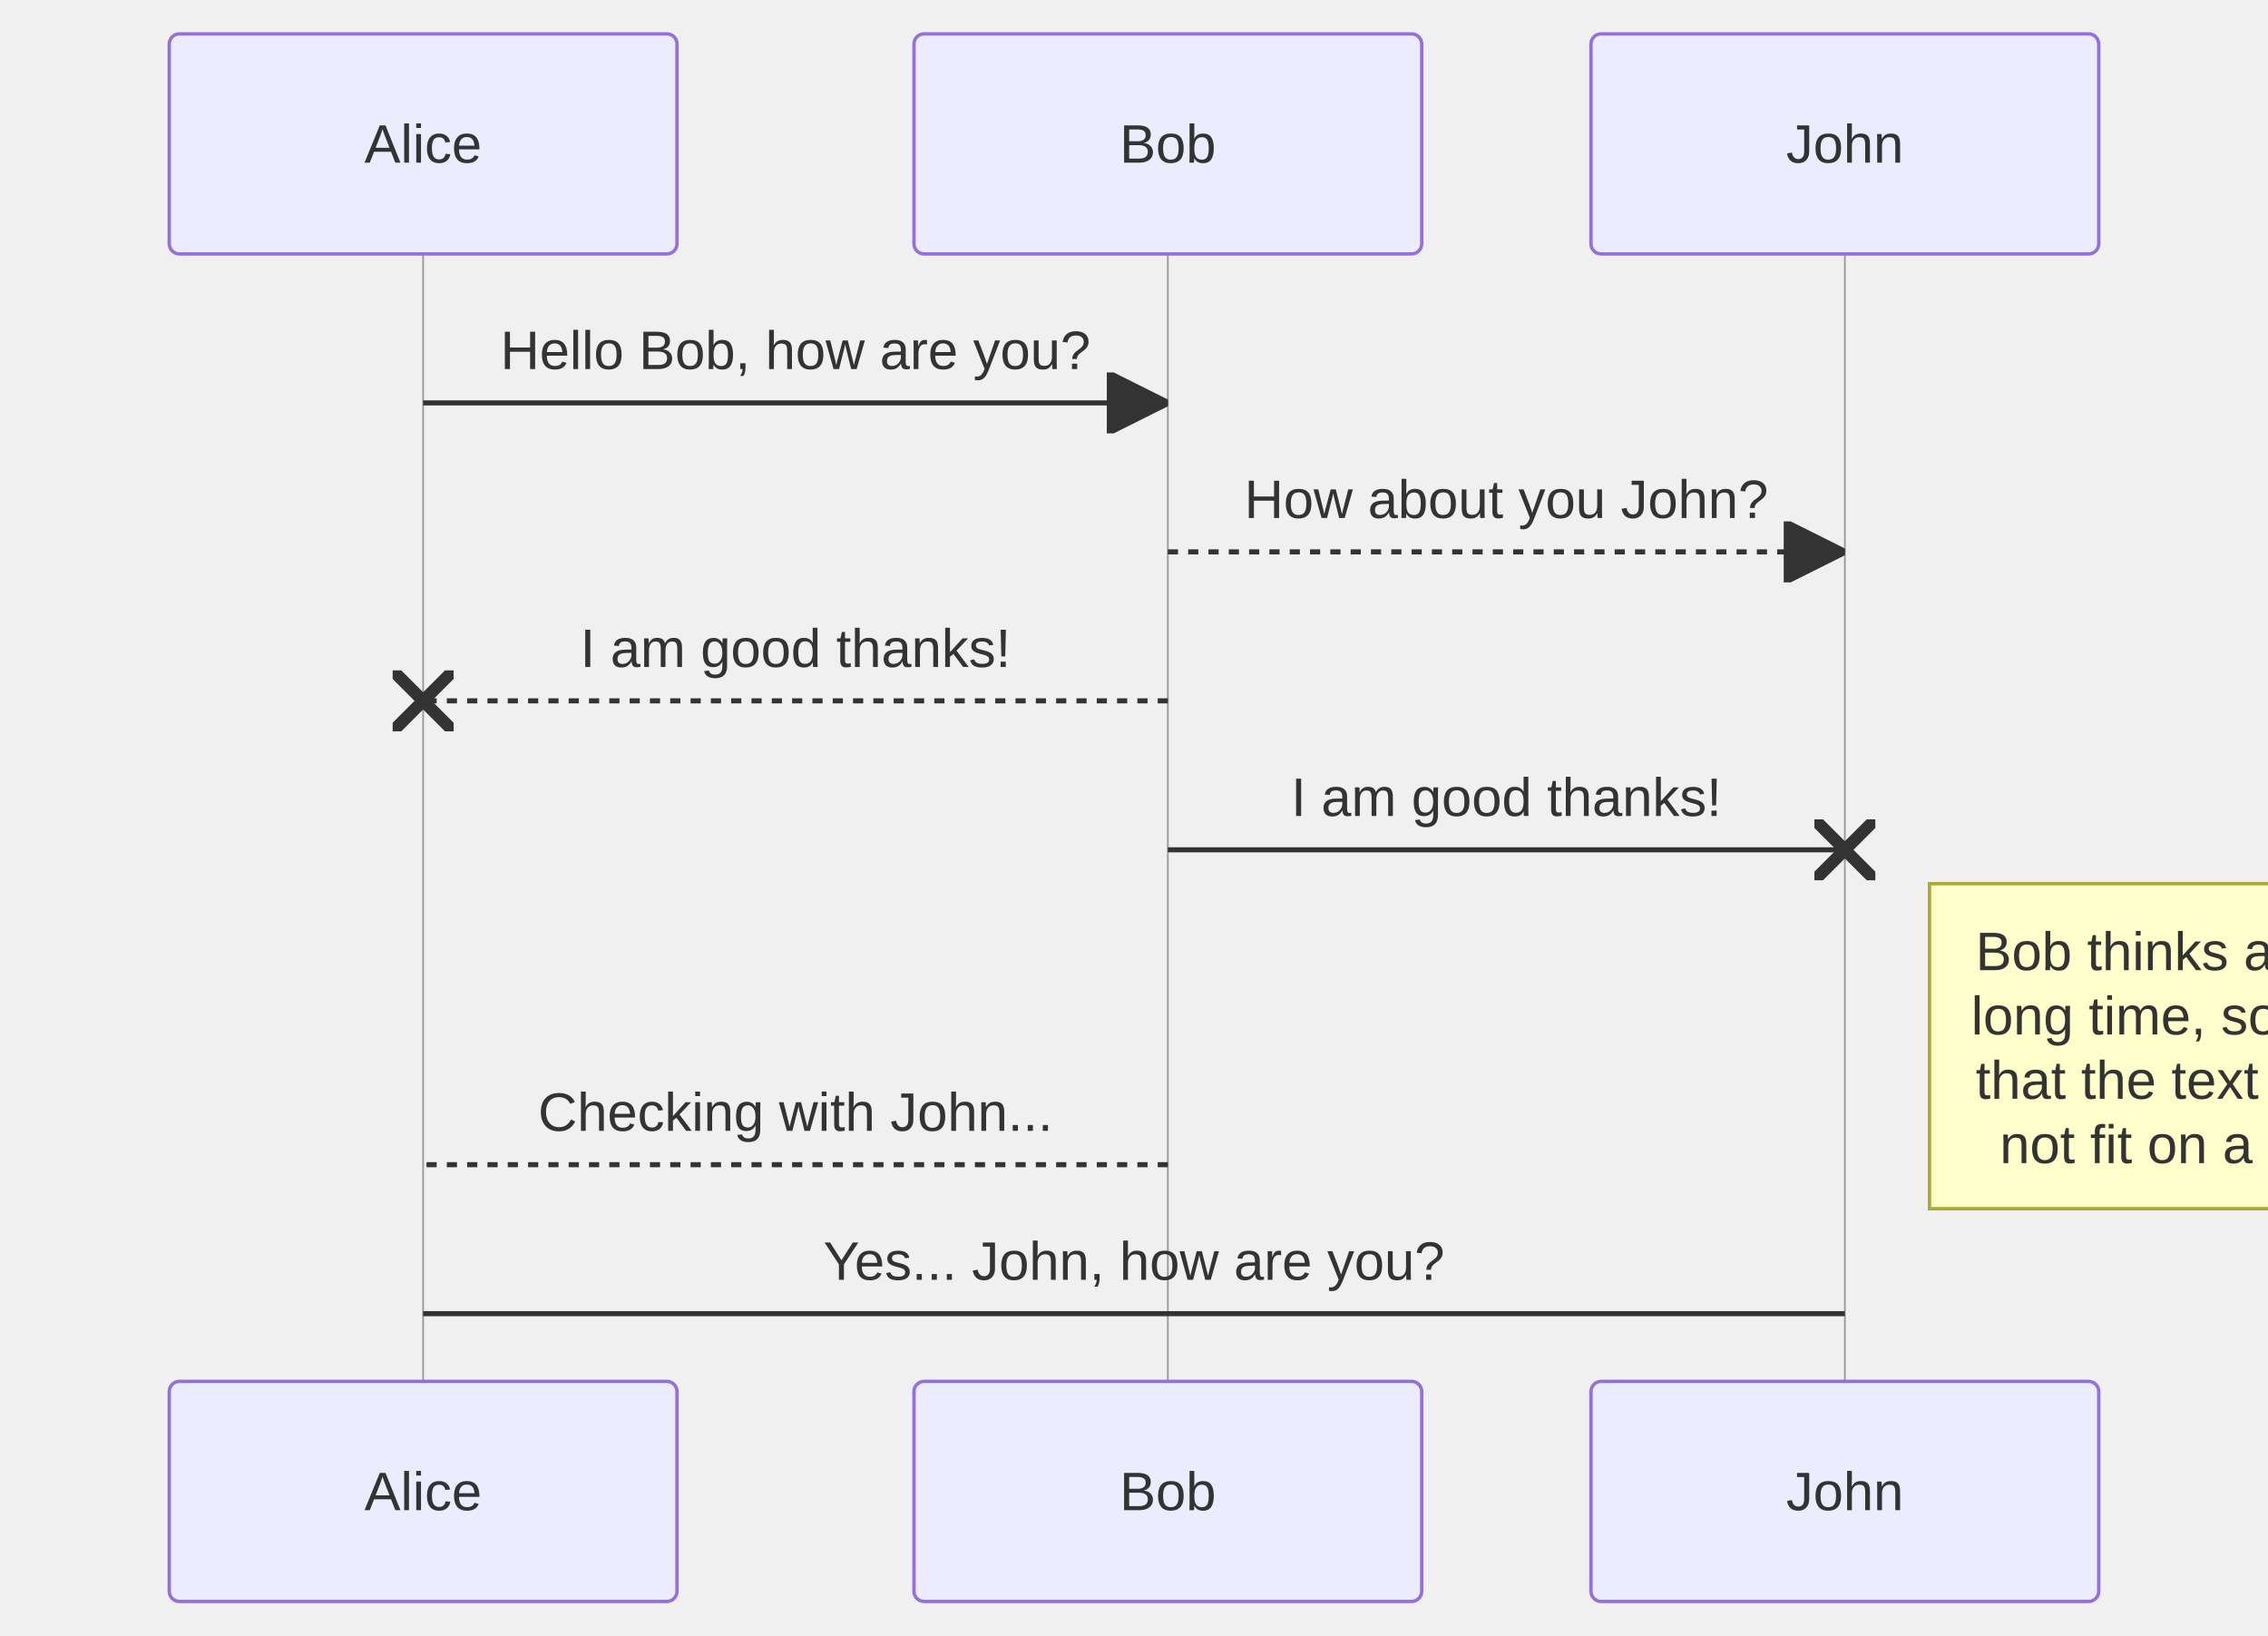
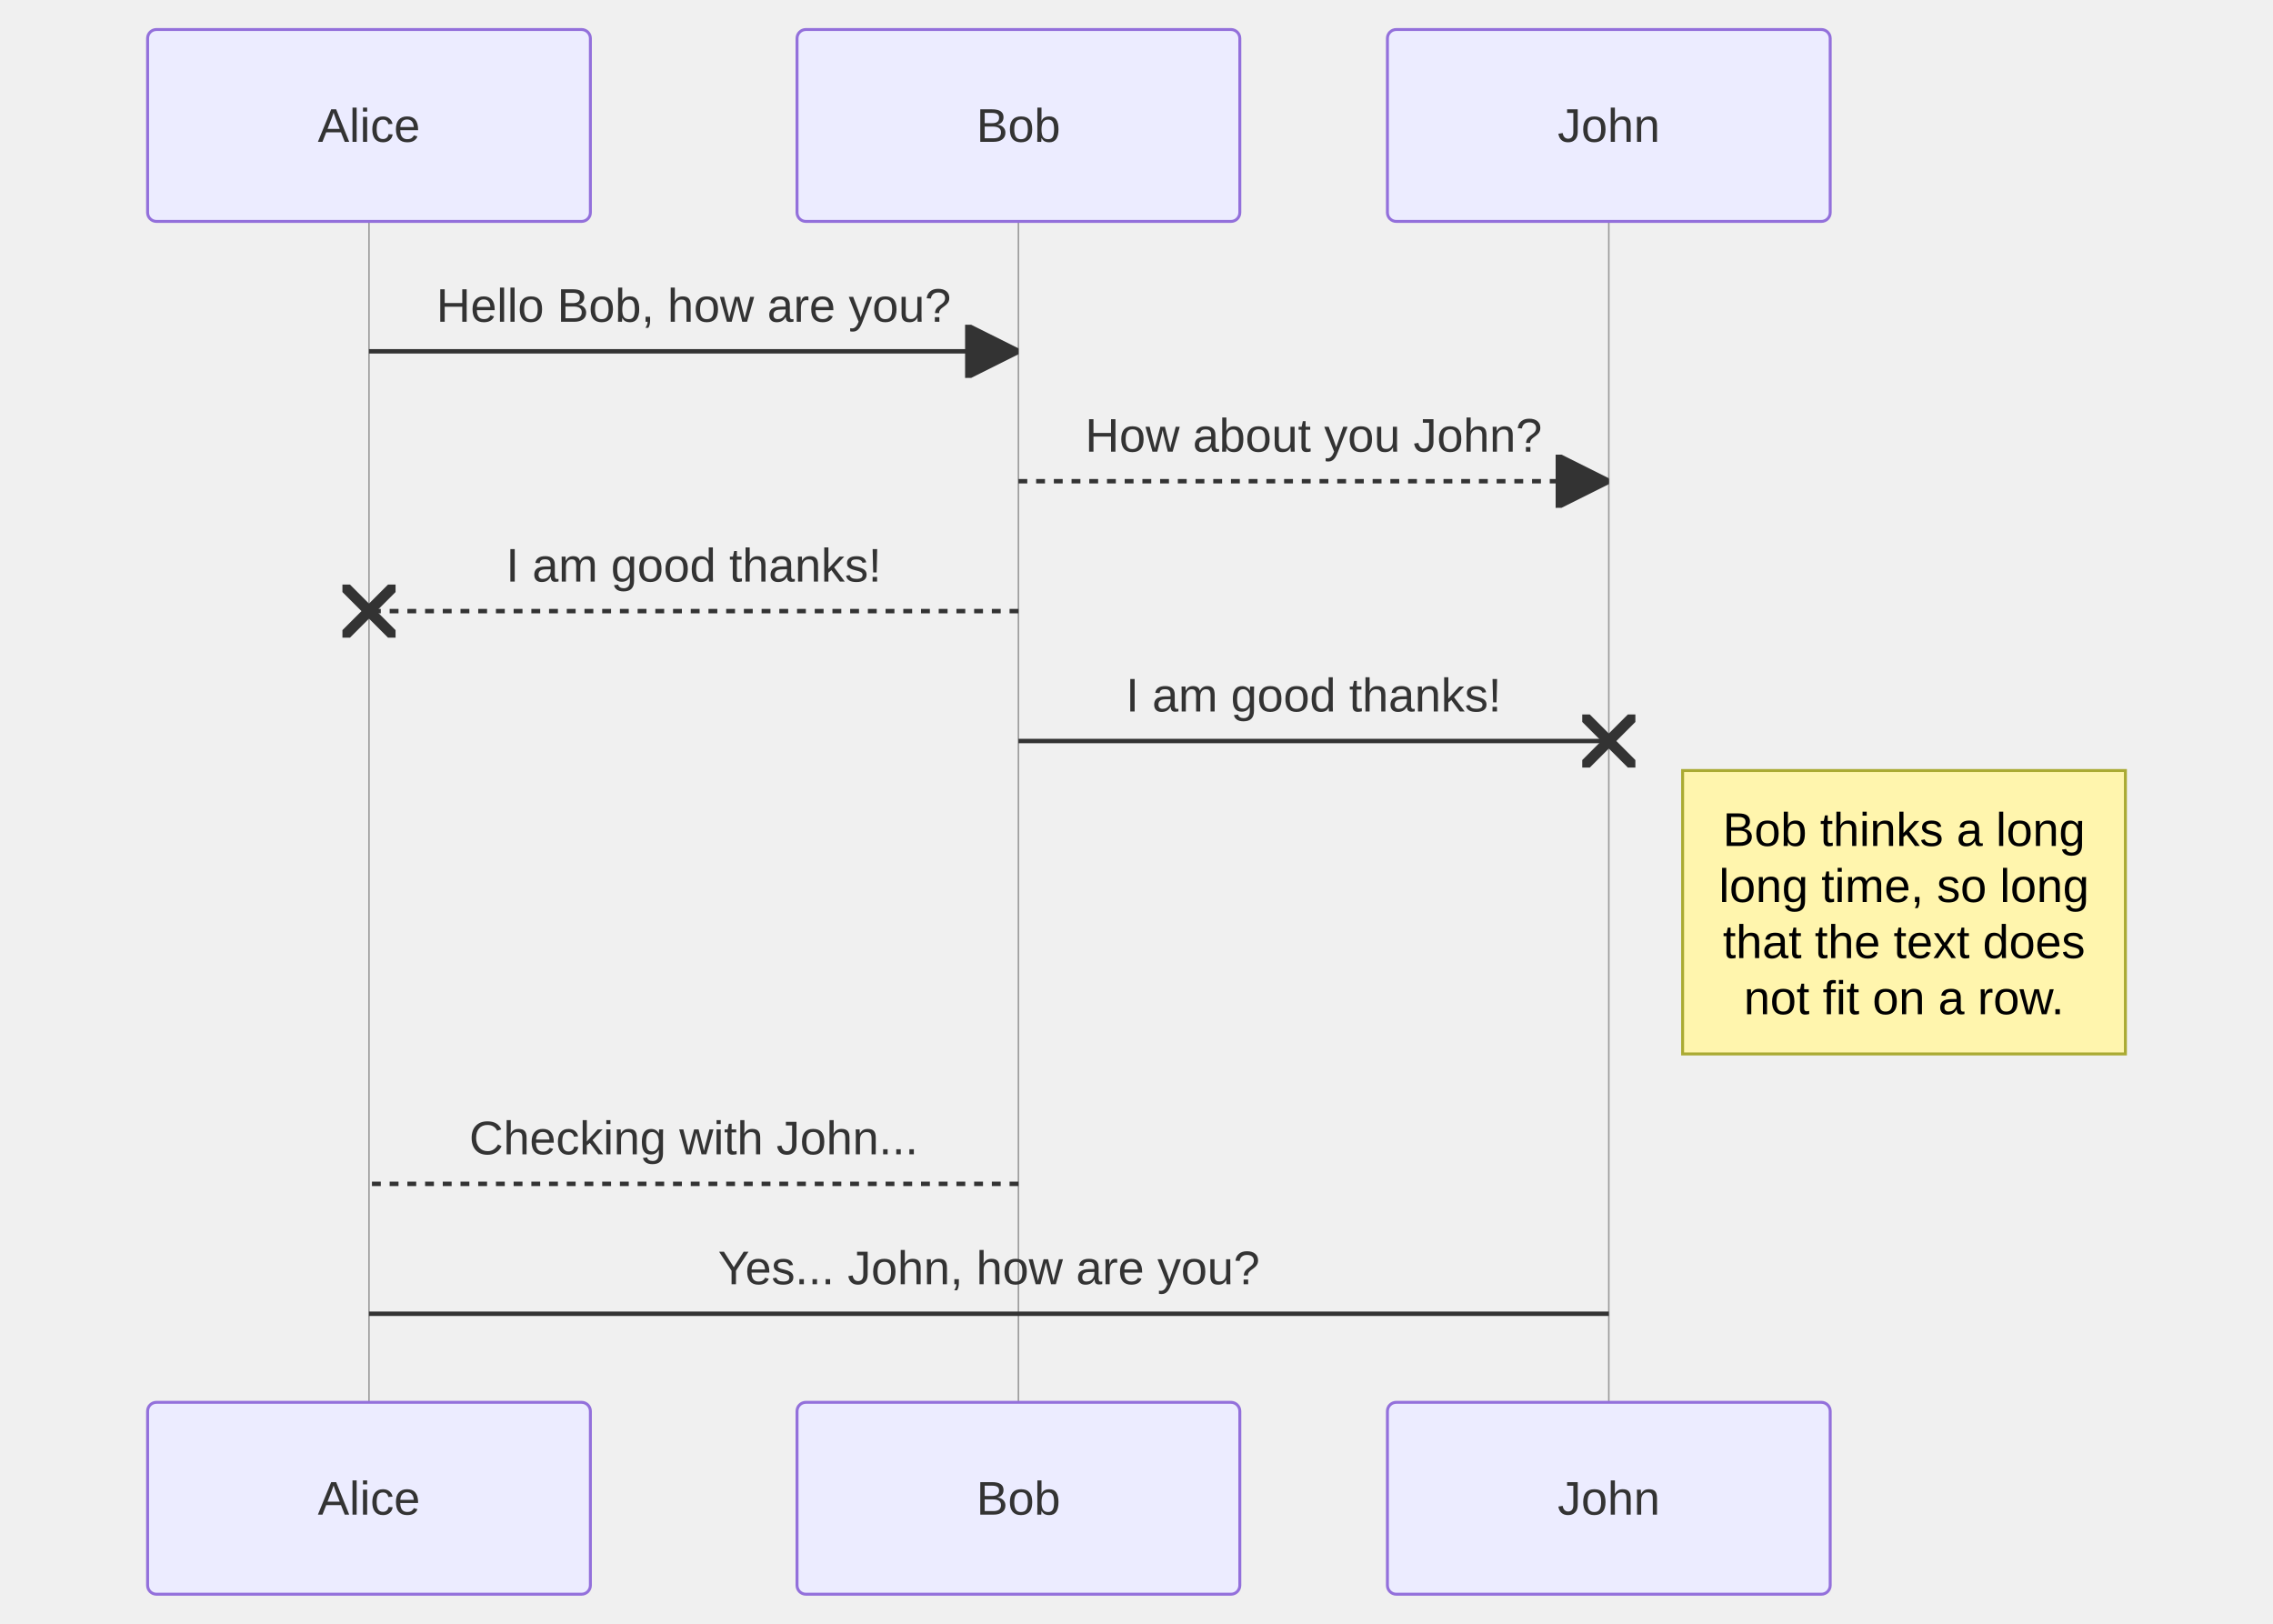
- <svg xmlns="http://www.w3.org/2000/svg" width="670" height="483" viewBox="-50 -10 670 483" class="mermaid">
+ <svg xmlns="http://www.w3.org/2000/svg" width="770" height="550" viewBox="-50 -10 770 550" class="mermaid">
  <style>

.mermaid {
  font-family: trebuchet ms, verdana, arial, sans-serif;
  font-size: 16px;
}

.node rect,
.node polygon,
.node circle,
.node ellipse,
.node path {
  fill: #ECECFF;
  stroke: #9370DB;
  stroke-width: 1px;
}

.node line {
  stroke: #9370DB;
  stroke-width: 1px;
}

.node .label {
  fill: #333333;
}

.node text {
  fill: #333333;
  font-family: trebuchet ms, verdana, arial, sans-serif;
  font-size: 16px;
}

.edge-path {
  fill: none;
  stroke: #333333;
  stroke-width: 1px;
}

.edge-label {
  fill: #333333;
  font-family: trebuchet ms, verdana, arial, sans-serif;
}

.edge-label-bg {
  fill: rgba(232, 232, 232, 0.8);
}

.subgraph {
  fill: #ffffde;
  stroke: #aaaa33;
  stroke-width: 1px;
}

.subgraph-title {
  fill: #333333;
  font-weight: bold;
}

.cluster rect {
  fill: #ffffde;
  stroke: #aaaa33;
  stroke-width: 1px;
  rx: 5px;
  ry: 5px;
}

.cluster-label {
  fill: #333333;
  font-family: trebuchet ms, verdana, arial, sans-serif;
  font-size: 16px;
  font-weight: bold;
}

marker path {
  fill: #333333;
  stroke: #333333;
}


.sequence-title {
  fill: #333333;
}

.actor {
  stroke: #9370DB;
  fill: #ECECFF;
}

.actor-box {
  stroke: #9370DB;
  fill: #ECECFF;
}

/* Actor text - no stroke (avoid outlined appearance) */
text.actor, text.actor &gt; tspan, text.actor-box, text.actor-label {
  fill: #333333;
  stroke: none;
}

.actor-line {
  stroke: #999999;
  stroke-width: 0.5px;
}

.messageLine0 {
  stroke-width: 1.5;
  stroke-dasharray: none;
  stroke: #333333;
}

.messageLine1 {
  stroke-width: 1.5;
  stroke-dasharray: 2, 2;
  stroke: #333333;
}

.message-line {
  stroke: #333333;
}

.messageText {
  fill: #333333;
  stroke: none;
}

.message-label {
  fill: #333333;
  stroke: none;
}

.note {
  stroke: #aaaa33;
-   fill: #FFFFCC;
+   fill: #fff5ad;
}

.noteText, .noteText &gt; tspan {
-   fill: #333333;
+   fill: black;
  stroke: none;
}

.note-text, .note-text &gt; tspan {
-   fill: #333333;
+   fill: black;
  stroke: none;
}

.activation {
  fill: #f4f4f4;
  stroke: #666666;
}

.loopLine {
  stroke: #9370DB;
  fill: none;
  stroke-width: 2px;
  stroke-dasharray: 2, 2;
}

.loopText {
  fill: #333333;
}

.labelBox {
  stroke: #9370DB;
  fill: #ECECFF;
}

.sequence-marker-filled {
  fill: #333333;
  stroke: #333333;
}

.sequence-marker-open {
  fill: none;
  stroke: #333333;
}

.sequence-marker-cross {
  stroke: #333333;
}

.sequence-number {
  fill: #333333;
}

.sequenceNumber-circle {
  fill: #333333;
  stroke: #333333;
}

.sequenceNumber {
  fill: white;
}

  </style>
  <defs>
    <marker id="arrow-filled" viewBox="0 0 10 10" refX="10" refY="5" markerWidth="12" markerHeight="12" orient="auto">
      <path d="M 0 0 L 10 5 L 0 10 z" class="sequence-marker-filled" stroke-width="1" />
    </marker>
    <marker id="arrow-open" viewBox="0 0 10 10" refX="10" refY="5" markerWidth="12" markerHeight="12" orient="auto">
      <path d="M 0 0 L 10 5 L 0 10" class="sequence-marker-open" stroke-width="1" />
    </marker>
    <marker id="arrow-cross" viewBox="0 0 10 10" refX="5" refY="5" markerWidth="12" markerHeight="12" orient="auto">
      <line x1="0" y1="0" x2="10" y2="10" class="sequence-marker-cross" stroke-width="2" />
      <line x1="10" y1="0" x2="0" y2="10" class="sequence-marker-cross" stroke-width="2" />
    </marker>
    <marker id="sequencenumber" refX="15" refY="15" markerWidth="60" markerHeight="40" orient="auto">
      <circle cx="15" cy="15" r="6" class="sequence-number" />
    </marker>
  </defs>
  <g class="root">
    <g class="clusters">
-       <line x1="75" y1="65" x2="75" y2="398" class="actor-line" stroke-width="0.5px" />
-       <line x1="295" y1="65" x2="295" y2="398" class="actor-line" stroke-width="0.5px" />
-       <line x1="495" y1="65" x2="495" y2="398" class="actor-line" stroke-width="0.5px" />
+       <line x1="75" y1="65" x2="75" y2="465" class="actor-line" stroke-width="0.5px" />
+       <line x1="295" y1="65" x2="295" y2="465" class="actor-line" stroke-width="0.5px" />
+       <line x1="495" y1="65" x2="495" y2="465" class="actor-line" stroke-width="0.5px" />
    </g>
    <g class="edgePaths">
-       <line x1="75" y1="109" x2="295" y2="109" class="messageLine0" stroke-width="2" marker-end="url(#arrow-filled)" style="fill: none;" stroke="none" />
-       <line x1="295" y1="153" x2="495" y2="153" class="messageLine1" stroke="none" stroke-width="2" marker-end="url(#arrow-filled)" style="stroke-dasharray: 3, 3; fill: none;" />
-       <line x1="295" y1="197" x2="75" y2="197" class="messageLine1" stroke="none" style="stroke-dasharray: 3, 3; fill: none;" stroke-width="2" marker-end="url(#arrow-cross)" />
-       <line x1="295" y1="241" x2="495" y2="241" class="messageLine0" style="fill: none;" stroke="none" stroke-width="2" marker-end="url(#arrow-cross)" />
-       <line x1="295" y1="334" x2="75" y2="334" class="messageLine1" style="stroke-dasharray: 3, 3; fill: none;" stroke-width="2" stroke="none" />
-       <line x1="75" y1="378" x2="495" y2="378" class="messageLine0" stroke-width="2" stroke="none" style="fill: none;" />
+       <line x1="75" y1="109" x2="295" y2="109" class="messageLine0" style="fill: none;" stroke-width="2" stroke="none" marker-end="url(#arrow-filled)" />
+       <line x1="295" y1="153" x2="495" y2="153" class="messageLine1" stroke-width="2" stroke="none" marker-end="url(#arrow-filled)" style="stroke-dasharray: 3, 3; fill: none;" />
+       <line x1="295" y1="197" x2="75" y2="197" class="messageLine1" stroke-width="2" stroke="none" style="stroke-dasharray: 3, 3; fill: none;" marker-end="url(#arrow-cross)" />
+       <line x1="295" y1="241" x2="495" y2="241" class="messageLine0" stroke="none" marker-end="url(#arrow-cross)" style="fill: none;" stroke-width="2" />
+       <line x1="295" y1="391" x2="75" y2="391" class="messageLine1" style="stroke-dasharray: 3, 3; fill: none;" stroke="none" stroke-width="2" />
+       <line x1="75" y1="435" x2="495" y2="435" class="messageLine0" style="fill: none;" stroke-width="2" stroke="none" />
    </g>
    <g class="edgeLabels">
      <text x="185" y="99" class="message-label" font-size="16" text-anchor="middle">Hello Bob, how are you?</text>
-       <text x="395" y="143" class="message-label" font-size="16" text-anchor="middle">How about you John?</text>
+       <text x="395" y="143" class="message-label" text-anchor="middle" font-size="16">How about you John?</text>
      <text x="185" y="187" class="message-label" font-size="16" text-anchor="middle">I am good thanks!</text>
      <text x="395" y="231" class="message-label" font-size="16" text-anchor="middle">I am good thanks!</text>
-       <text x="185" y="324" class="message-label" text-anchor="middle" font-size="16">Checking with John...</text>
-       <text x="285" y="368" class="message-label" text-anchor="middle" font-size="16">Yes... John, how are you?</text>
+       <text x="185" y="381" class="message-label" font-size="16" text-anchor="middle">Checking with John...</text>
+       <text x="285" y="425" class="message-label" text-anchor="middle" font-size="16">Yes... John, how are you?</text>
    </g>
    <g class="nodes">

    </g>
    <g class="actor">
-       <rect x="0" y="0" width="150" height="65" rx="3" ry="3" class="actor actor-box" stroke="#666" fill="#eaeaea" stroke-width="1" />
-       <text x="75" y="32.5" class="actor actor-box" font-size="16" dominant-baseline="central" text-anchor="middle">Alice</text>
+       <rect x="0" y="0" width="150" height="65" rx="3" ry="3" class="actor actor-box" stroke-width="1" fill="#eaeaea" stroke="#666" />
+       <text x="75" y="32.5" class="actor actor-box" text-anchor="middle" dominant-baseline="central" font-size="16">Alice</text>
    </g>
    <g class="actor">
      <rect x="220" y="0" width="150" height="65" rx="3" ry="3" class="actor actor-box" stroke-width="1" fill="#eaeaea" stroke="#666" />
-       <text x="295" y="32.5" class="actor actor-box" font-size="16" text-anchor="middle" dominant-baseline="central">Bob</text>
+       <text x="295" y="32.5" class="actor actor-box" font-size="16" dominant-baseline="central" text-anchor="middle">Bob</text>
    </g>
    <g class="actor">
      <rect x="420" y="0" width="150" height="65" rx="3" ry="3" class="actor actor-box" stroke-width="1" fill="#eaeaea" stroke="#666" />
-       <text x="495" y="32.5" class="actor actor-box" font-size="16" text-anchor="middle" dominant-baseline="central">John</text>
+       <text x="495" y="32.5" class="actor actor-box" text-anchor="middle" font-size="16" dominant-baseline="central">John</text>
    </g>
    <g class="note">
      <rect x="520" y="251" width="150" height="96" class="note" stroke="#666" fill="#EDF2AE" />
-       <text x="595" y="256" class="noteText" dominant-baseline="middle" dy="1em" alignment-baseline="middle" font-size="16" text-anchor="middle">Bob thinks a long</text>
-       <text x="595" y="275" class="noteText" text-anchor="middle" dominant-baseline="middle" alignment-baseline="middle" dy="1em" font-size="16">long time, so long</text>
-       <text x="595" y="294" class="noteText" alignment-baseline="middle" text-anchor="middle" dy="1em" font-size="16" dominant-baseline="middle">that the text does</text>
-       <text x="595" y="313" class="noteText" font-size="16" alignment-baseline="middle" text-anchor="middle" dominant-baseline="middle" dy="1em">not fit on a row.</text>
-     </g>
-     <g class="actor">
-       <rect x="0" y="398" width="150" height="65" rx="3" ry="3" class="actor actor-box" stroke-width="1" fill="#eaeaea" stroke="#666" />
-       <text x="75" y="430.5" class="actor actor-box" font-size="16" dominant-baseline="central" text-anchor="middle">Alice</text>
-     </g>
-     <g class="actor">
-       <rect x="220" y="398" width="150" height="65" rx="3" ry="3" class="actor actor-box" stroke-width="1" fill="#eaeaea" stroke="#666" />
-       <text x="295" y="430.5" class="actor actor-box" font-size="16" text-anchor="middle" dominant-baseline="central">Bob</text>
-     </g>
-     <g class="actor">
-       <rect x="420" y="398" width="150" height="65" rx="3" ry="3" class="actor actor-box" stroke="#666" stroke-width="1" fill="#eaeaea" />
-       <text x="495" y="430.5" class="actor actor-box" text-anchor="middle" font-size="16" dominant-baseline="central">John</text>
+       <text x="595" y="256" class="noteText" dy="1em" text-anchor="middle" alignment-baseline="middle" dominant-baseline="middle" font-size="16">Bob thinks a long</text>
+       <text x="595" y="275" class="noteText" text-anchor="middle" font-size="16" dominant-baseline="middle" dy="1em" alignment-baseline="middle">long time, so long</text>
+       <text x="595" y="294" class="noteText" dominant-baseline="middle" font-size="16" text-anchor="middle" alignment-baseline="middle" dy="1em">that the text does</text>
+       <text x="595" y="313" class="noteText" text-anchor="middle" font-size="16" dy="1em" dominant-baseline="middle" alignment-baseline="middle">not fit on a row.</text>
+     </g>
+     <g class="actor">
+       <rect x="0" y="465" width="150" height="65" rx="3" ry="3" class="actor actor-box" stroke-width="1" fill="#eaeaea" stroke="#666" />
+       <text x="75" y="497.5" class="actor actor-box" text-anchor="middle" font-size="16" dominant-baseline="central">Alice</text>
+     </g>
+     <g class="actor">
+       <rect x="220" y="465" width="150" height="65" rx="3" ry="3" class="actor actor-box" stroke-width="1" fill="#eaeaea" stroke="#666" />
+       <text x="295" y="497.5" class="actor actor-box" text-anchor="middle" font-size="16" dominant-baseline="central">Bob</text>
+     </g>
+     <g class="actor">
+       <rect x="420" y="465" width="150" height="65" rx="3" ry="3" class="actor actor-box" stroke="#666" stroke-width="1" fill="#eaeaea" />
+       <text x="495" y="497.5" class="actor actor-box" text-anchor="middle" font-size="16" dominant-baseline="central">John</text>
    </g>
  </g>
</svg>
